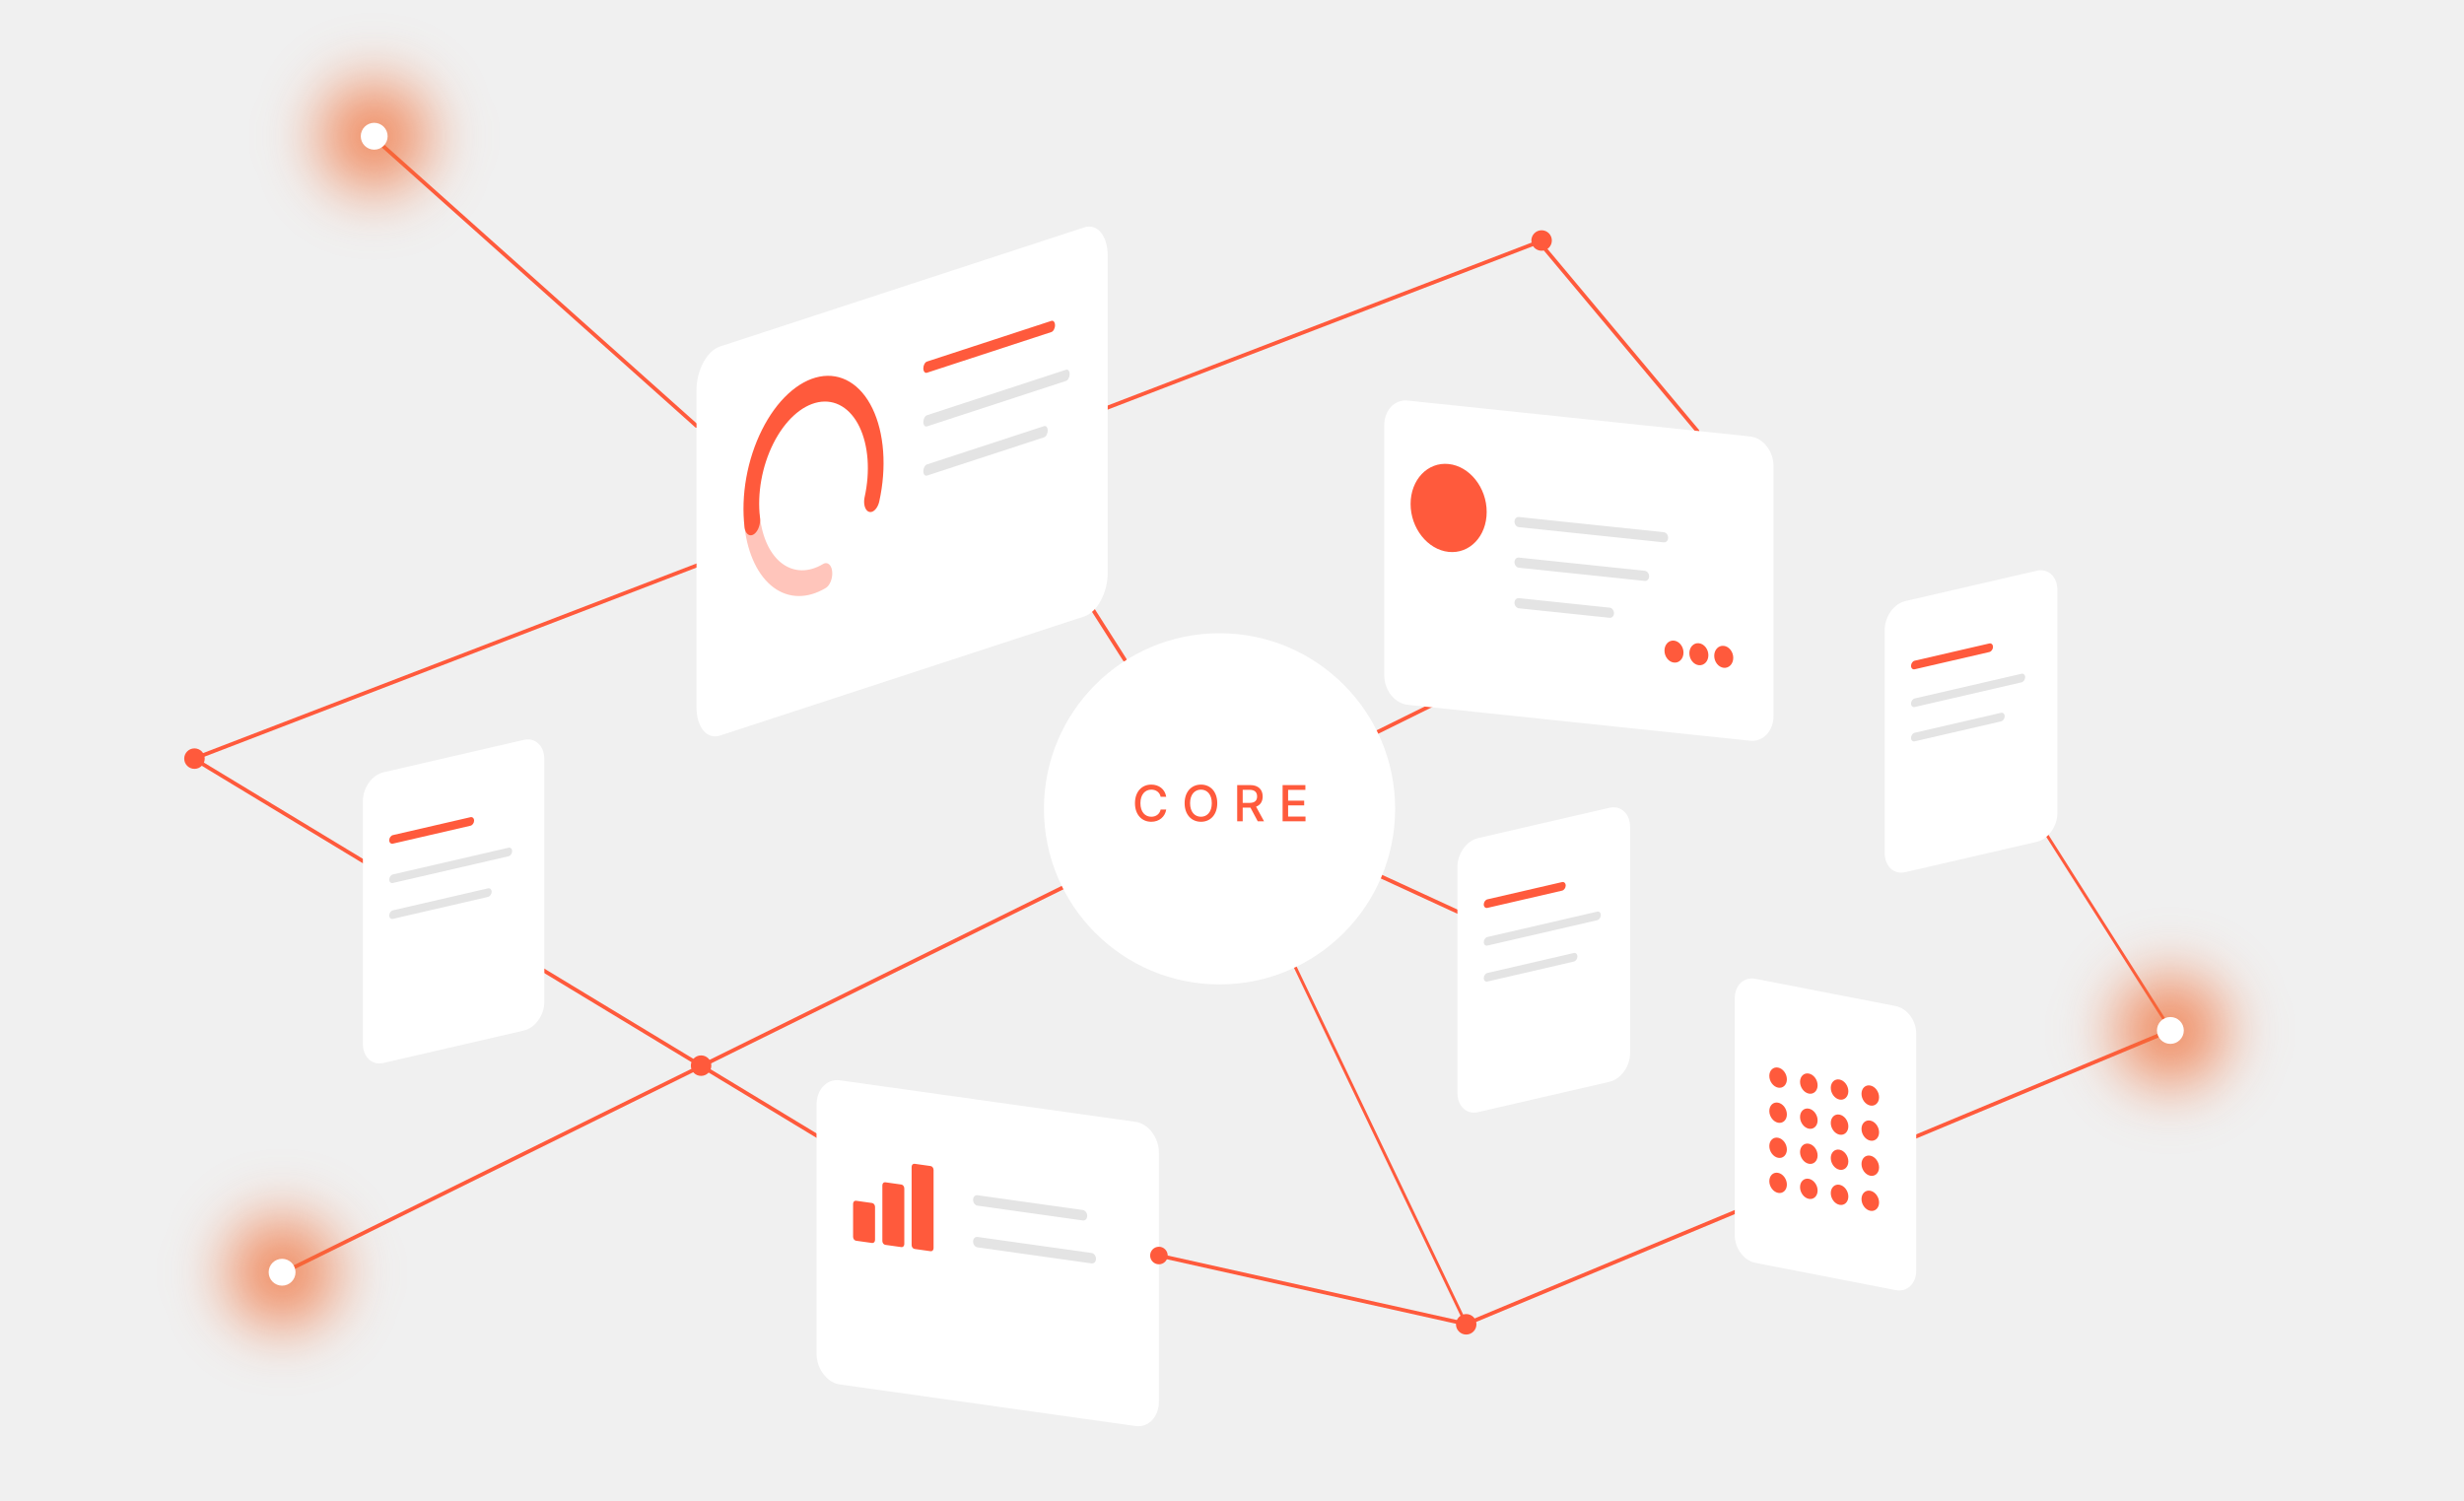
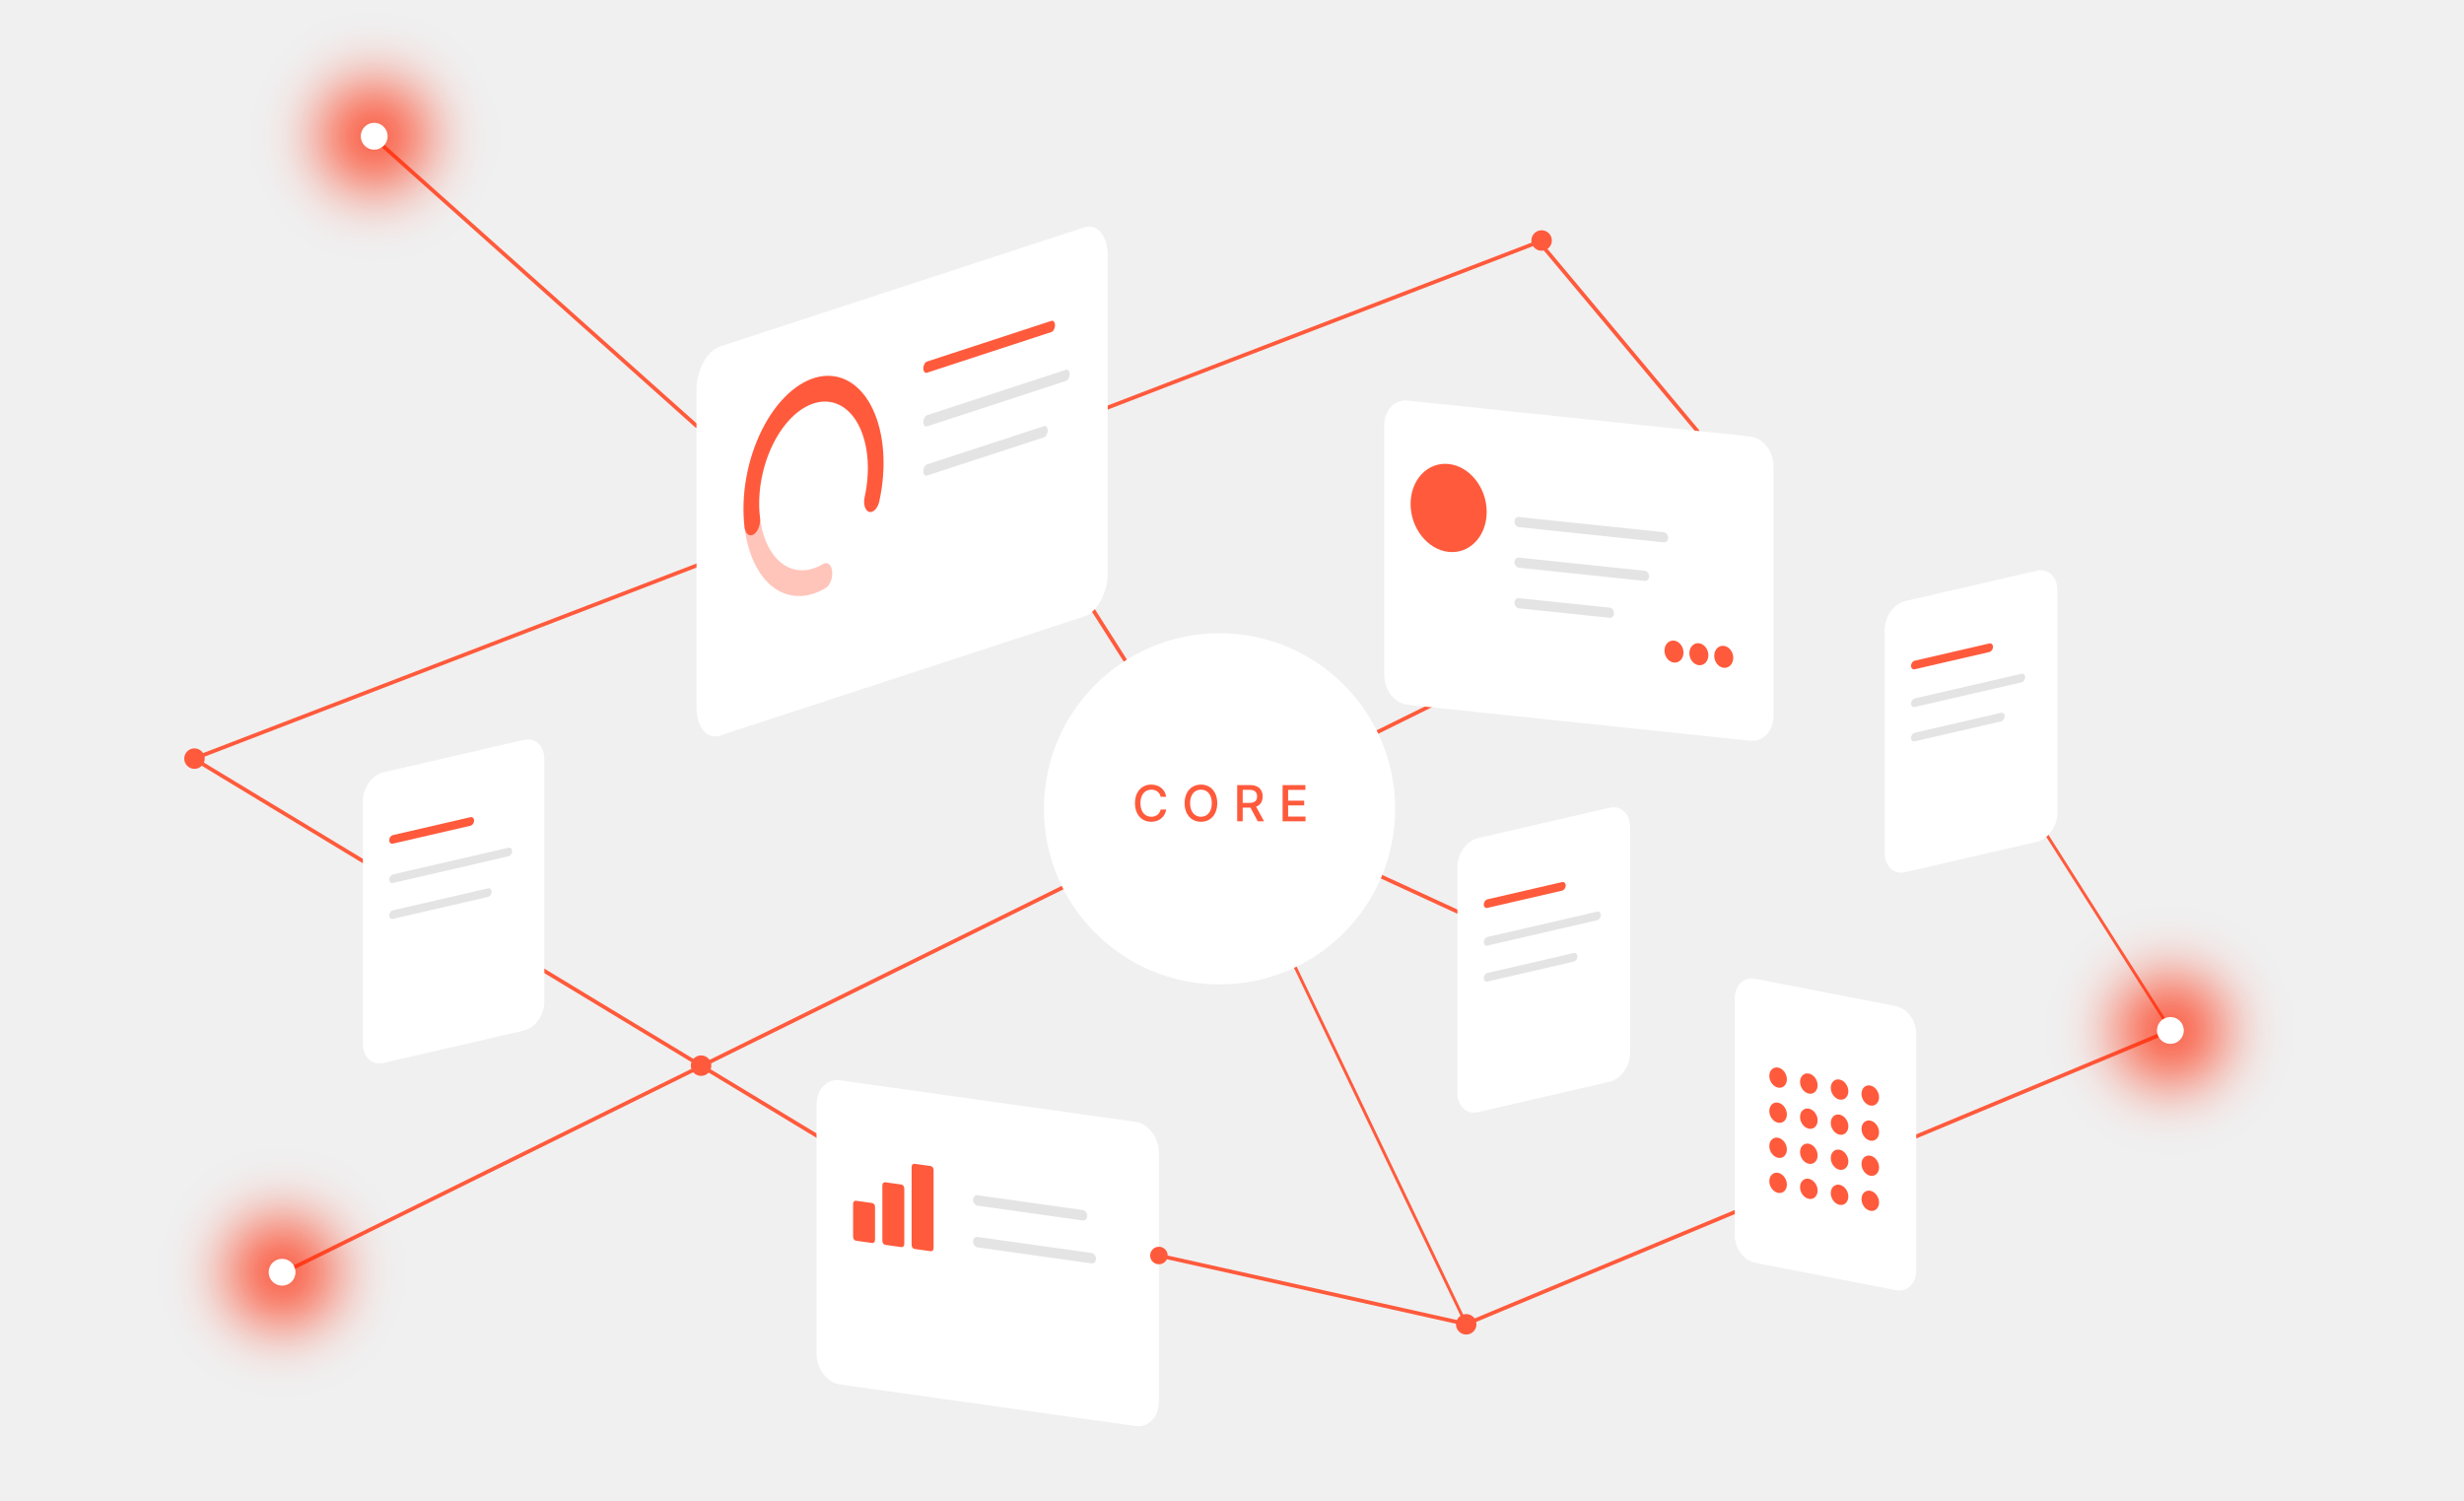
<svg xmlns="http://www.w3.org/2000/svg" class="dg" viewBox="0 0 642 391" fill="none" aria-hidden="true">
  <g class="dg-solid" transform="translate(50.500 35.500) scale(1 1)">
    <g id="Connectors Solid">
      <path class="dg-line" id="s n1-donut" d="M47 0.5L130.98 75.471" stroke="#FF5A3C" stroke-linecap="round" />
      <path class="dg-line" id="s donut-core" d="M216.382 95.296L242.536 136.358" stroke="#FF5A3C" stroke-linecap="round" />
      <path class="dg-line" id="s n2-avatar" d="M350.5 27.5L391.761 76.805" stroke="#FF5A3C" stroke-linecap="round" />
      <path class="dg-line" id="s doc right-n6" d="M464 152.5L515.5 233.5" stroke="#FF5A3C" stroke-width="0.763" stroke-linecap="round" />
      <path class="dg-line" id="s core-doc mid" d="M309.219 192.822L353 213" stroke="#FF5A3C" stroke-linecap="round" />
      <path class="dg-line" id="s core-n9" d="M286.877 216.27L331.5 309.5" stroke="#FF5A3C" stroke-width="0.763" stroke-linecap="round" />
      <path class="dg-line" id="s n9-grid" d="M331.5 309.5L515 233" stroke="#FF5A3C" stroke-linecap="round" />
      <path class="dg-line" id="s n5-doc left" d="M209.5 289L0.5 162.5" stroke="#FF5A3C" stroke-linecap="round" />
    </g>
  </g>
  <g class="dg-dashed" transform="translate(50.500 62.500) scale(1 1)">
    <g id="Connectors Dashed">
      <path class="dg-line dg-line--dash" id="dash n2-n4" d="M350.5 0.5L0.5 135" stroke="#FF5A3C" stroke-linecap="round" />
      <path class="dg-line dg-line--dash" id="dash n7-n5" d="M23.5 269L361.5 102" stroke="#FF5A3C" stroke-linecap="round" />
      <path class="dg-line dg-line--dash" id="dash bar card-n9" d="M251.458 264.645L331.5 282.5" stroke="#FF5A3C" stroke-linecap="round" />
    </g>
  </g>
  <g class="dg-card" transform="translate(181.480 92.289) skewY(-18.11) scale(0.95047 1.52808)">
    <g id="Card Donut">
      <path id="Vector" d="M106.299 0L6.418 0C2.874 0 0 2.731 0 6.1V60.239C0 63.608 2.874 66.339 6.418 66.339H106.299C109.843 66.339 112.717 63.608 112.717 60.239V6.1C112.717 2.731 109.843 0 106.299 0Z" fill="white" />
      <path id="donut tail" opacity="0.35" d="M35.059 44.952C32.851 45.325 30.588 45.28 28.399 44.821C26.21 44.361 24.137 43.496 22.3 42.274C20.463 41.052 18.898 39.498 17.694 37.7C16.49 35.903 15.671 33.897 15.283 31.798" stroke="#FF5A3C" stroke-width="4.302" stroke-linecap="round" />
      <path id="donut arc" d="M15.284 31.797C14.828 29.35 14.971 26.836 15.701 24.45C16.432 22.064 17.73 19.869 19.495 18.036C21.26 16.202 23.445 14.78 25.882 13.877C28.318 12.975 30.94 12.618 33.545 12.833C36.15 13.048 38.668 13.829 40.904 15.117C43.141 16.404 45.035 18.164 46.442 20.259C47.848 22.354 48.729 24.728 49.016 27.198C49.303 29.669 48.988 32.168 48.096 34.504" stroke="#FF5A3C" stroke-width="4.302" stroke-linecap="round" />
      <path id="Vector_2" d="M97.273 14.107H63.178C62.624 14.107 62.175 14.534 62.175 15.06C62.175 15.586 62.624 16.013 63.178 16.013H97.273C97.827 16.013 98.276 15.586 98.276 15.06C98.276 14.534 97.827 14.107 97.273 14.107Z" fill="#FF5A3C" />
      <path id="Vector_3" d="M101.285 23.257L63.178 23.257C62.624 23.257 62.175 23.684 62.175 24.21C62.175 24.737 62.624 25.163 63.178 25.163L101.285 25.163C101.839 25.163 102.288 24.737 102.288 24.21C102.288 23.684 101.839 23.257 101.285 23.257Z" fill="#E4E4E4" />
      <path id="Vector_4" d="M95.268 31.646H63.178C62.624 31.646 62.175 32.073 62.175 32.599C62.175 33.125 62.624 33.552 63.178 33.552H95.268C95.822 33.552 96.271 33.125 96.271 32.599C96.271 32.073 95.822 31.646 95.268 31.646Z" fill="#E4E4E4" />
    </g>
  </g>
  <g class="dg-card" transform="translate(360.671 103.728) skewY(5.99) scale(0.99453 1.15516)">
    <g id="Card Avatar">
      <path id="Vector" d="M95.839 0L6.134 0C2.746 0 2.11376e-06 2.731 2.11376e-06 6.1V62.527C2.11376e-06 65.896 2.746 68.627 6.134 68.627H95.839C99.226 68.627 101.973 65.896 101.973 62.527V6.1C101.973 2.731 99.226 0 95.839 0Z" fill="white" />
      <path id="Vector_2" d="M16.868 33.17C22.373 33.17 26.835 28.732 26.835 23.258C26.835 17.783 22.373 13.345 16.868 13.345C11.364 13.345 6.901 17.783 6.901 23.258C6.901 28.732 11.364 33.17 16.868 33.17Z" fill="#FF5A3C" />
      <path id="Vector_3" d="M73.221 23.638H35.269C34.634 23.638 34.119 24.15 34.119 24.782C34.119 25.414 34.634 25.926 35.269 25.926H73.221C73.857 25.926 74.371 25.414 74.371 24.782C74.371 24.15 73.857 23.638 73.221 23.638Z" fill="#E4E4E4" />
      <path id="Vector_4" d="M68.238 32.788H35.269C34.634 32.788 34.119 33.301 34.119 33.932C34.119 34.564 34.634 35.076 35.269 35.076H68.238C68.873 35.076 69.388 34.564 69.388 33.932C69.388 33.301 68.873 32.788 68.238 32.788Z" fill="#E4E4E4" />
      <path id="Vector_5" d="M59.037 41.938H35.269C34.634 41.938 34.119 42.45 34.119 43.082C34.119 43.714 34.634 44.226 35.269 44.226H59.037C59.672 44.226 60.187 43.714 60.187 43.082C60.187 42.45 59.672 41.938 59.037 41.938Z" fill="#E4E4E4" />
      <path id="Vector_6" d="M75.905 52.805C77.281 52.805 78.396 51.696 78.396 50.327C78.396 48.958 77.281 47.849 75.905 47.849C74.528 47.849 73.413 48.958 73.413 50.327C73.413 51.696 74.528 52.805 75.905 52.805Z" fill="#FF5A3C" />
      <path id="Vector_7" d="M82.422 52.805C83.798 52.805 84.914 51.695 84.914 50.327C84.914 48.958 83.798 47.849 82.422 47.849C81.046 47.849 79.93 48.958 79.93 50.327C79.93 51.695 81.046 52.805 82.422 52.805Z" fill="#FF5A3C" />
      <path id="Vector_8" d="M88.939 52.805C90.315 52.805 91.431 51.696 91.431 50.327C91.431 48.958 90.315 47.849 88.939 47.849C87.563 47.849 86.447 48.958 86.447 50.327C86.447 51.696 87.563 52.805 88.939 52.805Z" fill="#FF5A3C" />
    </g>
  </g>
  <g class="dg-card" transform="translate(491.062 157.866) skewY(-13.01) scale(0.97435 1.17251)">
    <g id="Card Doc Right">
      <path id="Vector" d="M40.695 0H5.478C2.453 0 0 2.39 0 5.338V54.901C0 57.849 2.453 60.239 5.478 60.239H40.695C43.721 60.239 46.173 57.849 46.173 54.901V5.338C46.173 2.39 43.721 0 40.695 0Z" fill="white" />
      <path id="Vector_2" d="M27.978 13.726H8.022C7.481 13.726 7.044 14.153 7.044 14.679C7.044 15.206 7.481 15.632 8.022 15.632H27.978C28.518 15.632 28.956 15.206 28.956 14.679C28.956 14.153 28.518 13.726 27.978 13.726Z" fill="#FF5A3C" />
      <path id="Vector_3" d="M36.587 22.114H8.022C7.482 22.114 7.044 22.54 7.044 23.067C7.044 23.593 7.482 24.02 8.022 24.02H36.587C37.127 24.02 37.565 23.593 37.565 23.067C37.565 22.54 37.127 22.114 36.587 22.114Z" fill="#E4E4E4" />
      <path id="Vector_4" d="M31.108 29.74H8.022C7.481 29.74 7.044 30.166 7.044 30.693C7.044 31.219 7.481 31.646 8.022 31.646H31.108C31.649 31.646 32.087 31.219 32.087 30.693C32.087 30.166 31.649 29.74 31.108 29.74Z" fill="#E4E4E4" />
    </g>
  </g>
  <g class="dg-card" transform="translate(94.552 202.474) skewY(-13.01) scale(0.97434 1.1685)">
    <g id="Card Doc Left">
      <path id="Vector" d="M43.043 0H5.478C2.453 0 0 2.39 0 5.338V59.477C0 62.424 2.453 64.814 5.478 64.814H43.043C46.069 64.814 48.521 62.424 48.521 59.477V5.338C48.521 2.39 46.069 0 43.043 0Z" fill="white" />
      <path id="Vector_2" d="M28.761 14.489H8.022C7.482 14.489 7.044 14.915 7.044 15.442C7.044 15.968 7.482 16.395 8.022 16.395H28.761C29.301 16.395 29.739 15.968 29.739 15.442C29.739 14.915 29.301 14.489 28.761 14.489Z" fill="#FF5A3C" />
      <path id="Vector_3" d="M38.935 23.258H8.022C7.482 23.258 7.044 23.685 7.044 24.211C7.044 24.738 7.482 25.165 8.022 25.165H38.935C39.475 25.165 39.913 24.738 39.913 24.211C39.913 23.685 39.475 23.258 38.935 23.258Z" fill="#E4E4E4" />
      <path id="Vector_4" d="M33.457 31.264H8.022C7.482 31.264 7.044 31.691 7.044 32.217C7.044 32.744 7.482 33.17 8.022 33.17H33.457C33.997 33.17 34.435 32.744 34.435 32.217C34.435 31.691 33.997 31.264 33.457 31.264Z" fill="#E4E4E4" />
    </g>
  </g>
  <g class="dg-card" transform="translate(379.734 219.629) skewY(-13.01) scale(0.97435 1.17036)">
    <g id="Card Doc Mid">
      <path id="Vector" d="M40.695 7.88879e-05H5.478C2.453 7.88879e-05 6.59394e-05 2.39 6.59394e-05 5.338V55.664C6.59394e-05 58.612 2.453 61.002 5.478 61.002H40.695C43.721 61.002 46.173 58.612 46.173 55.664V5.338C46.173 2.39 43.721 7.88879e-05 40.695 7.88879e-05Z" fill="white" />
      <path id="Vector_2" d="M27.979 14.107H8.022C7.482 14.107 7.044 14.534 7.044 15.06C7.044 15.586 7.482 16.013 8.022 16.013H27.979C28.519 16.013 28.957 15.586 28.957 15.06C28.957 14.534 28.519 14.107 27.979 14.107Z" fill="#FF5A3C" />
      <path id="Vector_3" d="M37.37 22.495H8.022C7.482 22.495 7.044 22.922 7.044 23.448C7.044 23.974 7.482 24.401 8.022 24.401H37.37C37.91 24.401 38.348 23.974 38.348 23.448C38.348 22.922 37.91 22.495 37.37 22.495Z" fill="#E4E4E4" />
      <path id="Vector_4" d="M31.109 30.501H8.022C7.482 30.501 7.044 30.927 7.044 31.454C7.044 31.98 7.482 32.407 8.022 32.407H31.109C31.649 32.407 32.087 31.98 32.087 31.454C32.087 30.927 31.649 30.501 31.109 30.501Z" fill="#E4E4E4" />
    </g>
  </g>
  <g class="dg-card" transform="translate(212.743 280.631) skewY(8.0) scale(0.99027 1.18787)">
    <g id="Card Bar Chart">
      <path id="Vector" d="M83.931 4.79046e-05L6.16 4.79046e-05C2.758 4.79046e-05 0 2.731 0 6.1V60.62C0 63.989 2.758 66.721 6.16 66.721H83.931C87.333 66.721 90.091 63.989 90.091 60.62V6.1C90.091 2.731 87.333 4.79046e-05 83.931 4.79046e-05Z" fill="white" />
      <path id="Vector_2" d="M14.63 25.924H10.395C9.97 25.924 9.625 26.266 9.625 26.687V33.931C9.625 34.352 9.97 34.694 10.395 34.694H14.63C15.055 34.694 15.4 34.352 15.4 33.931V26.687C15.4 26.266 15.055 25.924 14.63 25.924Z" fill="#FF5A3C" />
      <path id="Vector_3" d="M22.33 20.969H18.095C17.669 20.969 17.325 21.311 17.325 21.732V33.932C17.325 34.353 17.669 34.695 18.095 34.695H22.33C22.755 34.695 23.1 34.353 23.1 33.932V21.732C23.1 21.311 22.755 20.969 22.33 20.969Z" fill="#FF5A3C" />
      <path id="Vector_4" d="M30.03 16.012H25.795C25.37 16.012 25.025 16.354 25.025 16.775V33.931C25.025 34.353 25.37 34.694 25.795 34.694H30.03C30.456 34.694 30.8 34.353 30.8 33.931V16.775C30.8 16.354 30.456 16.012 30.03 16.012Z" fill="#FF5A3C" />
      <path id="Vector_5" d="M70.071 20.969H42.35C41.713 20.969 41.196 21.481 41.196 22.112C41.196 22.744 41.713 23.256 42.35 23.256H70.071C70.709 23.256 71.226 22.744 71.226 22.112C71.226 21.481 70.709 20.969 70.071 20.969Z" fill="#E4E4E4" />
      <path id="Vector_6" d="M72.381 30.119H42.351C41.713 30.119 41.196 30.631 41.196 31.263C41.196 31.894 41.713 32.407 42.351 32.407H72.381C73.019 32.407 73.536 31.894 73.536 31.263C73.536 30.631 73.019 30.119 72.381 30.119Z" fill="#E4E4E4" />
    </g>
  </g>
  <g class="dg-card" transform="translate(452.000 253.999) skewY(11.0) scale(0.98162 1.1418)">
    <g id="Card Dot Grid">
      <path id="Vector" d="M42.724 0L5.438 0C2.434 0 2.69517e-05 2.39 2.69517e-05 5.338V59.477C2.69517e-05 62.425 2.434 64.814 5.438 64.814H42.724C45.727 64.814 48.161 62.425 48.161 59.477V5.338C48.161 2.39 45.727 0 42.724 0Z" fill="white" />
      <path id="Vector_2" d="M11.499 23.826C12.786 23.826 13.829 22.801 13.829 21.538C13.829 20.275 12.786 19.25 11.499 19.25C10.212 19.25 9.168 20.275 9.168 21.538C9.168 22.801 10.212 23.826 11.499 23.826Z" fill="#FF5A3C" />
      <path id="Vector_3" d="M19.655 23.825C20.942 23.825 21.985 22.801 21.985 21.537C21.985 20.274 20.942 19.25 19.655 19.25C18.368 19.25 17.325 20.274 17.325 21.537C17.325 22.801 18.368 23.825 19.655 23.825Z" fill="#FF5A3C" />
      <path id="Vector_4" d="M27.811 23.826C29.098 23.826 30.142 22.802 30.142 21.538C30.142 20.275 29.098 19.251 27.811 19.251C26.524 19.251 25.481 20.275 25.481 21.538C25.481 22.802 26.524 23.826 27.811 23.826Z" fill="#FF5A3C" />
      <path id="Vector_5" d="M35.968 23.826C37.255 23.826 38.298 22.802 38.298 21.539C38.298 20.275 37.255 19.251 35.968 19.251C34.681 19.251 33.637 20.275 33.637 21.539C33.637 22.802 34.681 23.826 35.968 23.826Z" fill="#FF5A3C" />
      <path id="Vector_6" d="M11.499 31.832C12.786 31.832 13.829 30.808 13.829 29.545C13.829 28.281 12.786 27.257 11.499 27.257C10.212 27.257 9.168 28.281 9.168 29.545C9.168 30.808 10.212 31.832 11.499 31.832Z" fill="#FF5A3C" />
      <path id="Vector_7" d="M19.655 31.832C20.942 31.832 21.985 30.807 21.985 29.544C21.985 28.281 20.942 27.256 19.655 27.256C18.368 27.256 17.325 28.281 17.325 29.544C17.325 30.807 18.368 31.832 19.655 31.832Z" fill="#FF5A3C" />
      <path id="Vector_8" d="M27.811 31.832C29.098 31.832 30.142 30.808 30.142 29.544C30.142 28.281 29.098 27.257 27.811 27.257C26.524 27.257 25.481 28.281 25.481 29.544C25.481 30.808 26.524 31.832 27.811 31.832Z" fill="#FF5A3C" />
      <path id="Vector_9" d="M35.968 31.832C37.255 31.832 38.298 30.808 38.298 29.544C38.298 28.281 37.255 27.257 35.968 27.257C34.681 27.257 33.637 28.281 33.637 29.544C33.637 30.808 34.681 31.832 35.968 31.832Z" fill="#FF5A3C" />
      <path id="Vector_10" d="M11.499 39.838C12.786 39.838 13.829 38.814 13.829 37.551C13.829 36.287 12.786 35.263 11.499 35.263C10.212 35.263 9.168 36.287 9.168 37.551C9.168 38.814 10.212 39.838 11.499 39.838Z" fill="#FF5A3C" />
      <path id="Vector_11" d="M19.655 39.838C20.942 39.838 21.985 38.814 21.985 37.551C21.985 36.288 20.942 35.263 19.655 35.263C18.368 35.263 17.325 36.288 17.325 37.551C17.325 38.814 18.368 39.838 19.655 39.838Z" fill="#FF5A3C" />
      <path id="Vector_12" d="M27.811 39.839C29.098 39.839 30.142 38.814 30.142 37.551C30.142 36.288 29.098 35.264 27.811 35.264C26.524 35.264 25.481 36.288 25.481 37.551C25.481 38.814 26.524 39.839 27.811 39.839Z" fill="#FF5A3C" />
      <path id="Vector_13" d="M35.968 39.839C37.255 39.839 38.298 38.815 38.298 37.551C38.298 36.288 37.255 35.264 35.968 35.264C34.681 35.264 33.637 36.288 33.637 37.551C33.637 38.815 34.681 39.839 35.968 39.839Z" fill="#FF5A3C" />
      <path id="Vector_14" d="M11.499 47.845C12.786 47.845 13.829 46.821 13.829 45.557C13.829 44.294 12.786 43.27 11.499 43.27C10.212 43.27 9.168 44.294 9.168 45.557C9.168 46.821 10.212 47.845 11.499 47.845Z" fill="#FF5A3C" />
      <path id="Vector_15" d="M19.655 47.845C20.942 47.845 21.985 46.821 21.985 45.558C21.985 44.294 20.942 43.27 19.655 43.27C18.368 43.27 17.325 44.294 17.325 45.558C17.325 46.821 18.368 47.845 19.655 47.845Z" fill="#FF5A3C" />
      <path id="Vector_16" d="M27.811 47.844C29.098 47.844 30.142 46.82 30.142 45.557C30.142 44.294 29.098 43.269 27.811 43.269C26.524 43.269 25.481 44.294 25.481 45.557C25.481 46.82 26.524 47.844 27.811 47.844Z" fill="#FF5A3C" />
      <path id="Vector_17" d="M35.968 47.845C37.255 47.845 38.298 46.821 38.298 45.557C38.298 44.294 37.255 43.27 35.968 43.27C34.681 43.27 33.637 44.294 33.637 45.557C33.637 46.821 34.681 47.845 35.968 47.845Z" fill="#FF5A3C" />
    </g>
  </g>
  <g class="dg-node" transform="translate(48.000 195.000) scale(1 1)">
    <g id="node 5">
      <path id="Vector" d="M134.669 85.338C136.143 85.338 137.338 84.143 137.338 82.669C137.338 81.195 136.143 80 134.669 80C133.195 80 132 81.195 132 82.669C132 84.143 133.195 85.338 134.669 85.338Z" fill="#FF5A3C" />
      <path id="Vector_2" d="M2.669 5.338C4.143 5.338 5.338 4.143 5.338 2.669C5.338 1.195 4.143 0 2.669 0C1.195 0 0 1.195 0 2.669C0 4.143 1.195 5.338 2.669 5.338Z" fill="#FF5A3C" />
    </g>
  </g>
  <g class="dg-node" transform="translate(379.353 60.000) scale(1.00002 1)">
    <g id="node 9">
      <path id="Vector" d="M2.669 287.733C4.143 287.733 5.338 286.538 5.338 285.064C5.338 283.59 4.143 282.396 2.669 282.396C1.195 282.396 0 283.59 0 285.064C0 286.538 1.195 287.733 2.669 287.733Z" fill="#FF5A3C" />
      <path id="Vector_2" d="M22.316 5.338C23.79 5.338 24.985 4.143 24.985 2.669C24.985 1.195 23.79 0 22.316 0C20.842 0 19.647 1.195 19.647 2.669C19.647 4.143 20.842 5.338 22.316 5.338Z" fill="#FF5A3C" />
    </g>
  </g>
  <g class="dg-ring" transform="translate(63.550 1.550) scale(1 1)">
    <g id="Group 122">
      <g id="Halo 2030" filter="url(#filter0_f_0_8)">
        <circle cx="33.949" cy="33.949" r="21.5" fill="url(#paint0_radial_0_8)" />
      </g>
      <path id="Vector" d="M33.949 37.449C35.882 37.449 37.449 35.882 37.449 33.949C37.449 32.016 35.882 30.449 33.949 30.449C32.016 30.449 30.449 32.016 30.449 33.949C30.449 35.882 32.016 37.449 33.949 37.449Z" fill="white" />
    </g>
    <defs>
      <filter id="filter0_f_0_8" x="0" y="0" width="67.898" height="67.898" filterUnits="userSpaceOnUse" color-interpolation-filters="sRGB">
        <feFlood flood-opacity="0" result="BackgroundImageFix" />
        <feBlend mode="normal" in="SourceGraphic" in2="BackgroundImageFix" result="shape" />
        <feGaussianBlur stdDeviation="6.225" result="effect1_foregroundBlur_0_8" />
      </filter>
      <radialGradient id="paint0_radial_0_8" cx="0" cy="0" r="1" gradientUnits="userSpaceOnUse" gradientTransform="translate(33.9491 33.9491) scale(21.5)">
-         <stop stop-color="#F16E36" />
-         <stop offset="1" stop-color="#F16E36" stop-opacity="0" />
+         <stop stop-color="#FF2400" />
+         <stop offset="1" stop-color="#FF2400" stop-opacity="0" />
      </radialGradient>
    </defs>
  </g>
  <g class="dg-ring" transform="translate(39.550 297.550) scale(1 1)">
    <g id="Group 122">
      <g id="Halo 2030" filter="url(#filter0_f_0_8)">
        <circle cx="33.949" cy="33.949" r="21.5" fill="url(#paint0_radial_0_8)" />
      </g>
      <path id="Vector" d="M33.949 37.449C35.882 37.449 37.449 35.882 37.449 33.949C37.449 32.016 35.882 30.449 33.949 30.449C32.016 30.449 30.449 32.016 30.449 33.949C30.449 35.882 32.016 37.449 33.949 37.449Z" fill="white" />
    </g>
    <defs>
      <filter id="filter0_f_0_8" x="0" y="0" width="67.898" height="67.898" filterUnits="userSpaceOnUse" color-interpolation-filters="sRGB">
        <feFlood flood-opacity="0" result="BackgroundImageFix" />
        <feBlend mode="normal" in="SourceGraphic" in2="BackgroundImageFix" result="shape" />
        <feGaussianBlur stdDeviation="6.225" result="effect1_foregroundBlur_0_8" />
      </filter>
      <radialGradient id="paint0_radial_0_8" cx="0" cy="0" r="1" gradientUnits="userSpaceOnUse" gradientTransform="translate(33.9491 33.9491) scale(21.5)">
-         <stop stop-color="#F16E36" />
-         <stop offset="1" stop-color="#F16E36" stop-opacity="0" />
+         <stop stop-color="#FF2400" />
+         <stop offset="1" stop-color="#FF2400" stop-opacity="0" />
      </radialGradient>
    </defs>
  </g>
  <g class="dg-ring" transform="translate(531.550 234.550) scale(1 1)">
    <g id="Group 122">
      <g id="Halo 2030" filter="url(#filter0_f_0_8)">
        <circle cx="33.949" cy="33.949" r="21.5" fill="url(#paint0_radial_0_8)" />
      </g>
      <path id="Vector" d="M33.949 37.449C35.882 37.449 37.449 35.882 37.449 33.949C37.449 32.016 35.882 30.449 33.949 30.449C32.016 30.449 30.449 32.016 30.449 33.949C30.449 35.882 32.016 37.449 33.949 37.449Z" fill="white" />
    </g>
    <defs>
      <filter id="filter0_f_0_8" x="0" y="0" width="67.898" height="67.898" filterUnits="userSpaceOnUse" color-interpolation-filters="sRGB">
        <feFlood flood-opacity="0" result="BackgroundImageFix" />
        <feBlend mode="normal" in="SourceGraphic" in2="BackgroundImageFix" result="shape" />
        <feGaussianBlur stdDeviation="6.225" result="effect1_foregroundBlur_0_8" />
      </filter>
      <radialGradient id="paint0_radial_0_8" cx="0" cy="0" r="1" gradientUnits="userSpaceOnUse" gradientTransform="translate(33.9491 33.9491) scale(21.5)">
-         <stop stop-color="#F16E36" />
-         <stop offset="1" stop-color="#F16E36" stop-opacity="0" />
+         <stop stop-color="#FF2400" />
+         <stop offset="1" stop-color="#FF2400" stop-opacity="0" />
      </radialGradient>
    </defs>
  </g>
  <g class="dg-node" transform="translate(299.670 324.857) scale(0.99997 0.99997)">
    <g id="Waypoints">
      <path id="Vector" d="M2.288 4.575C3.551 4.575 4.575 3.551 4.575 2.288C4.575 1.024 3.551 0 2.288 0C1.024 0 0 1.024 0 2.288C0 3.551 1.024 4.575 2.288 4.575Z" fill="#FF5A3C" />
    </g>
  </g>
  <g class="dg-core" transform="translate(272.000 165.000) scale(1 1)">
    <path id="Core Circle" d="M45.751 91.502C71.019 91.502 91.502 71.019 91.502 45.751C91.502 20.483 71.019 0 45.751 0C20.483 0 0 20.483 0 45.751C0 71.019 20.483 91.502 45.751 91.502Z" fill="white" />
  </g>
  <text class="dg-core-label" x="295" y="214" fill="#FF5A3C" font-family="Inter, sans-serif" font-weight="500" font-size="12.963" letter-spacing="3.431">CORE</text>
</svg>
